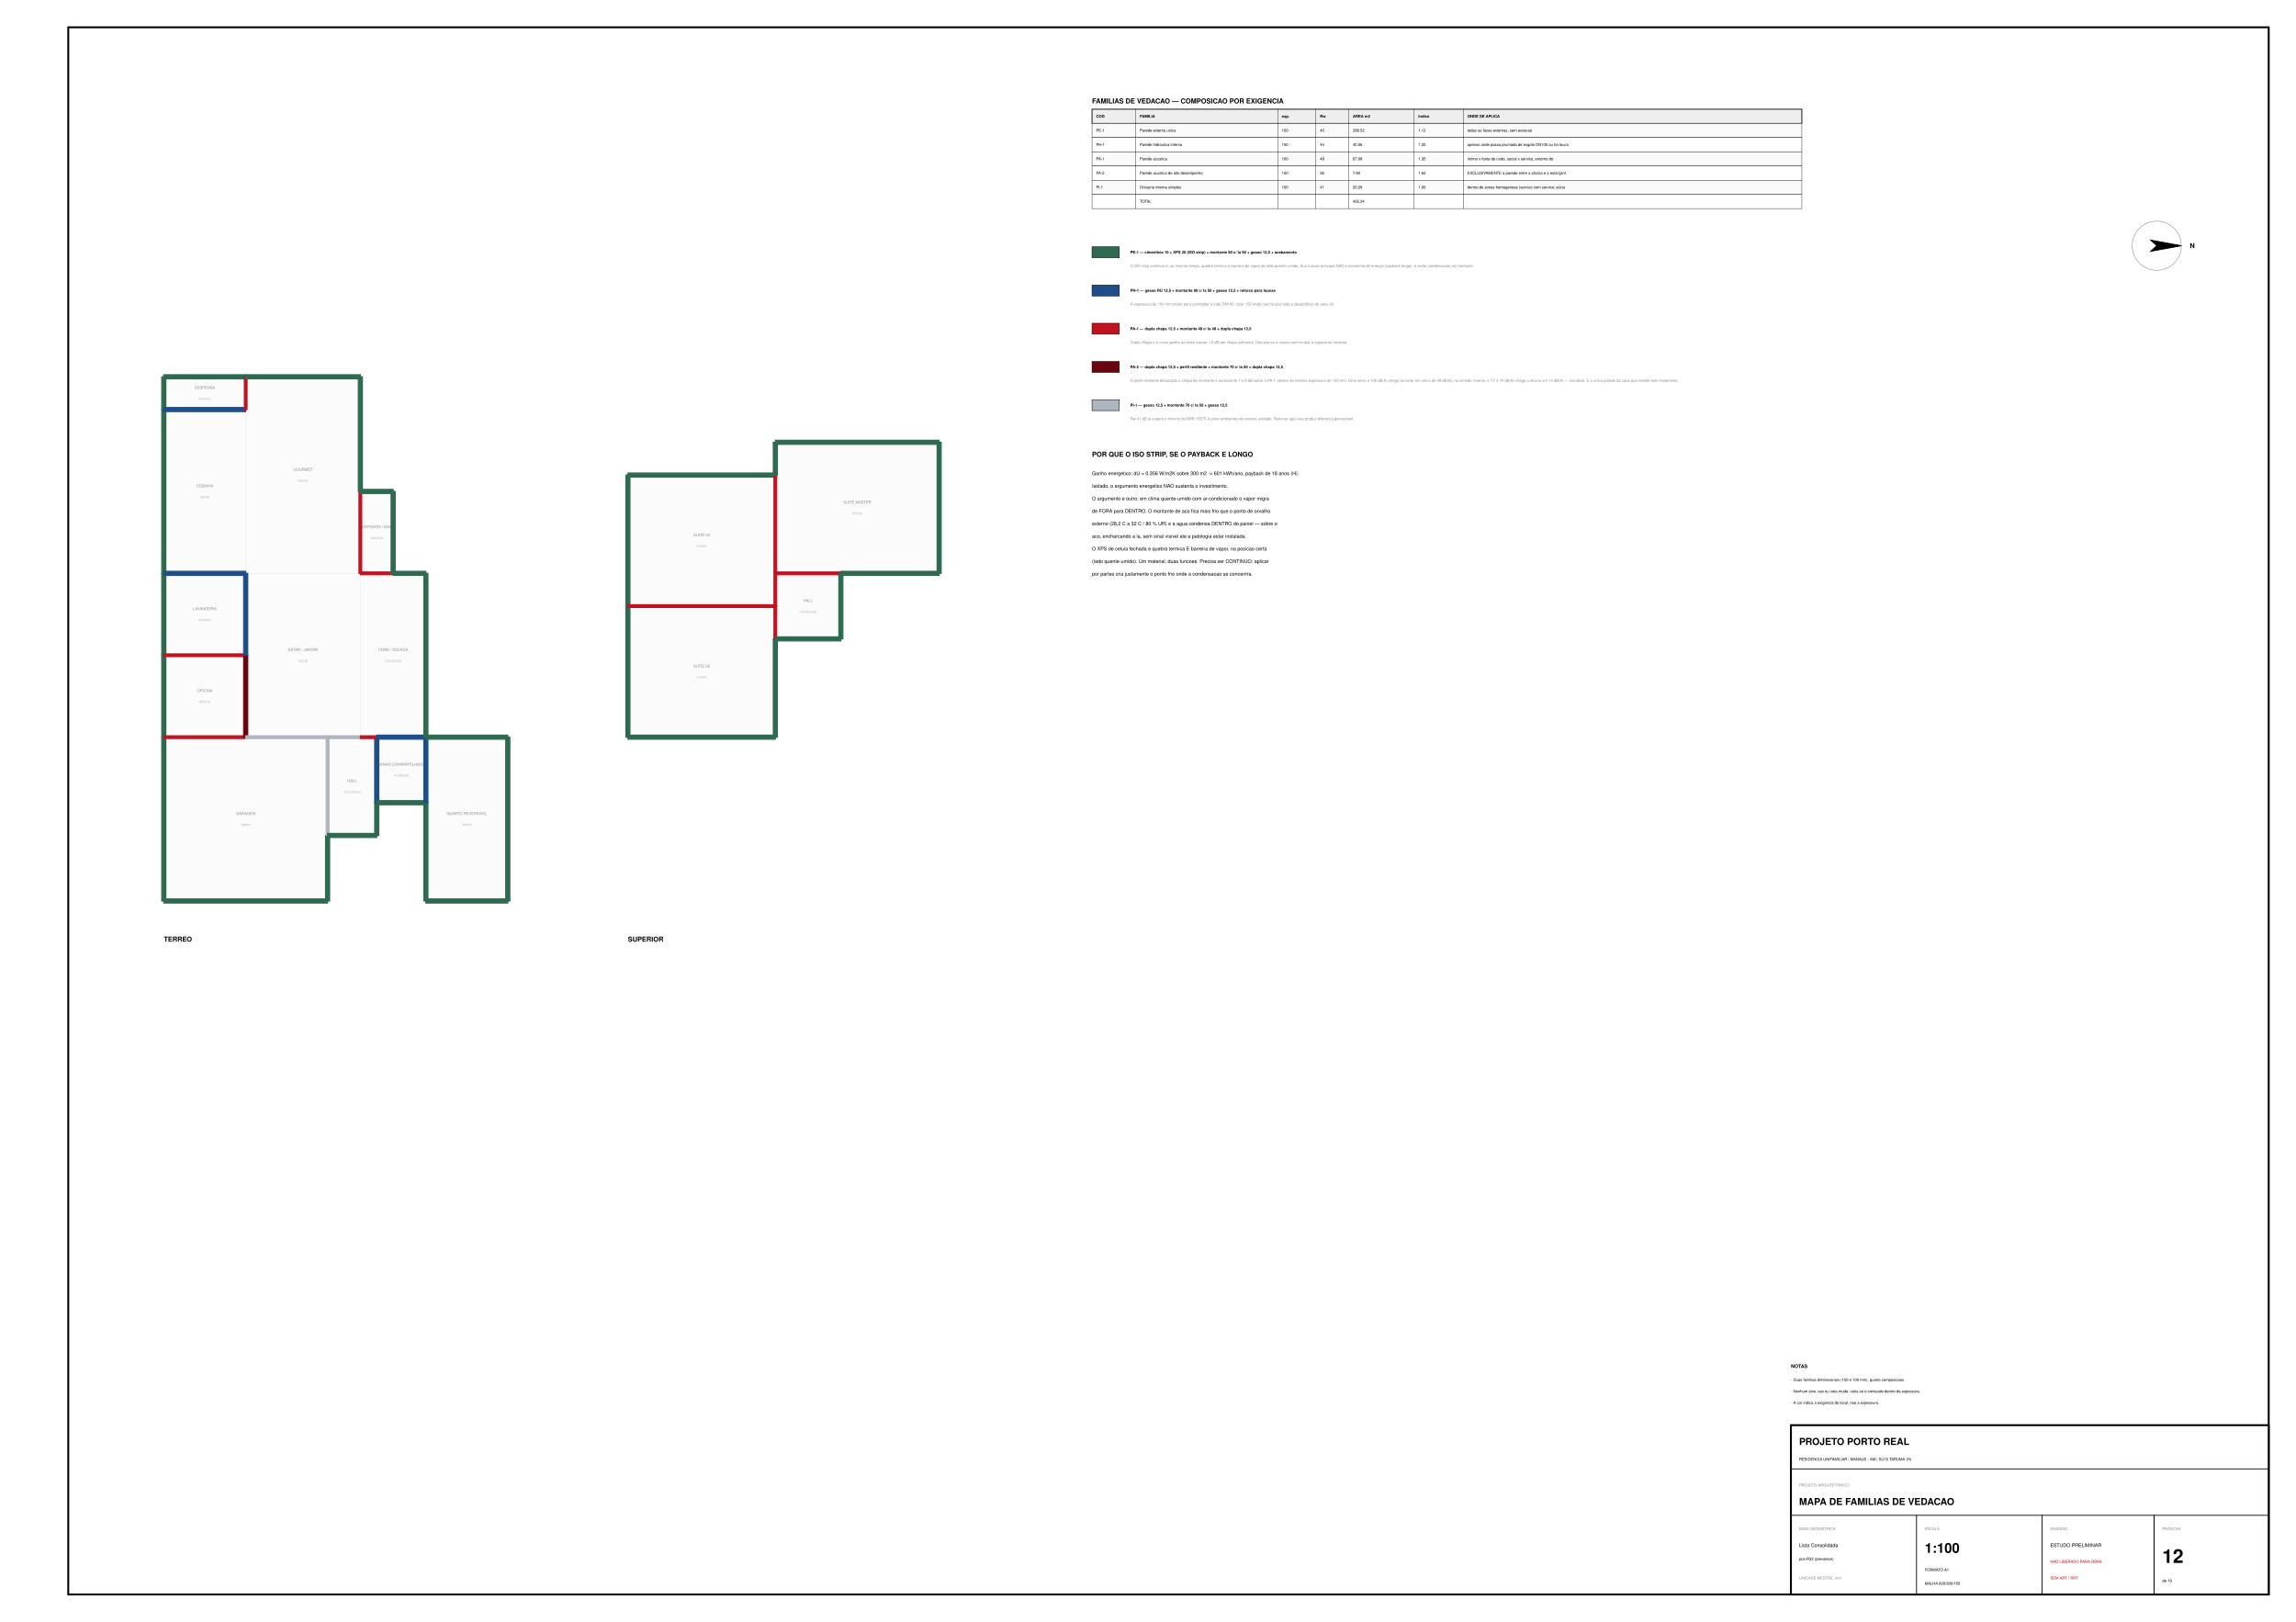
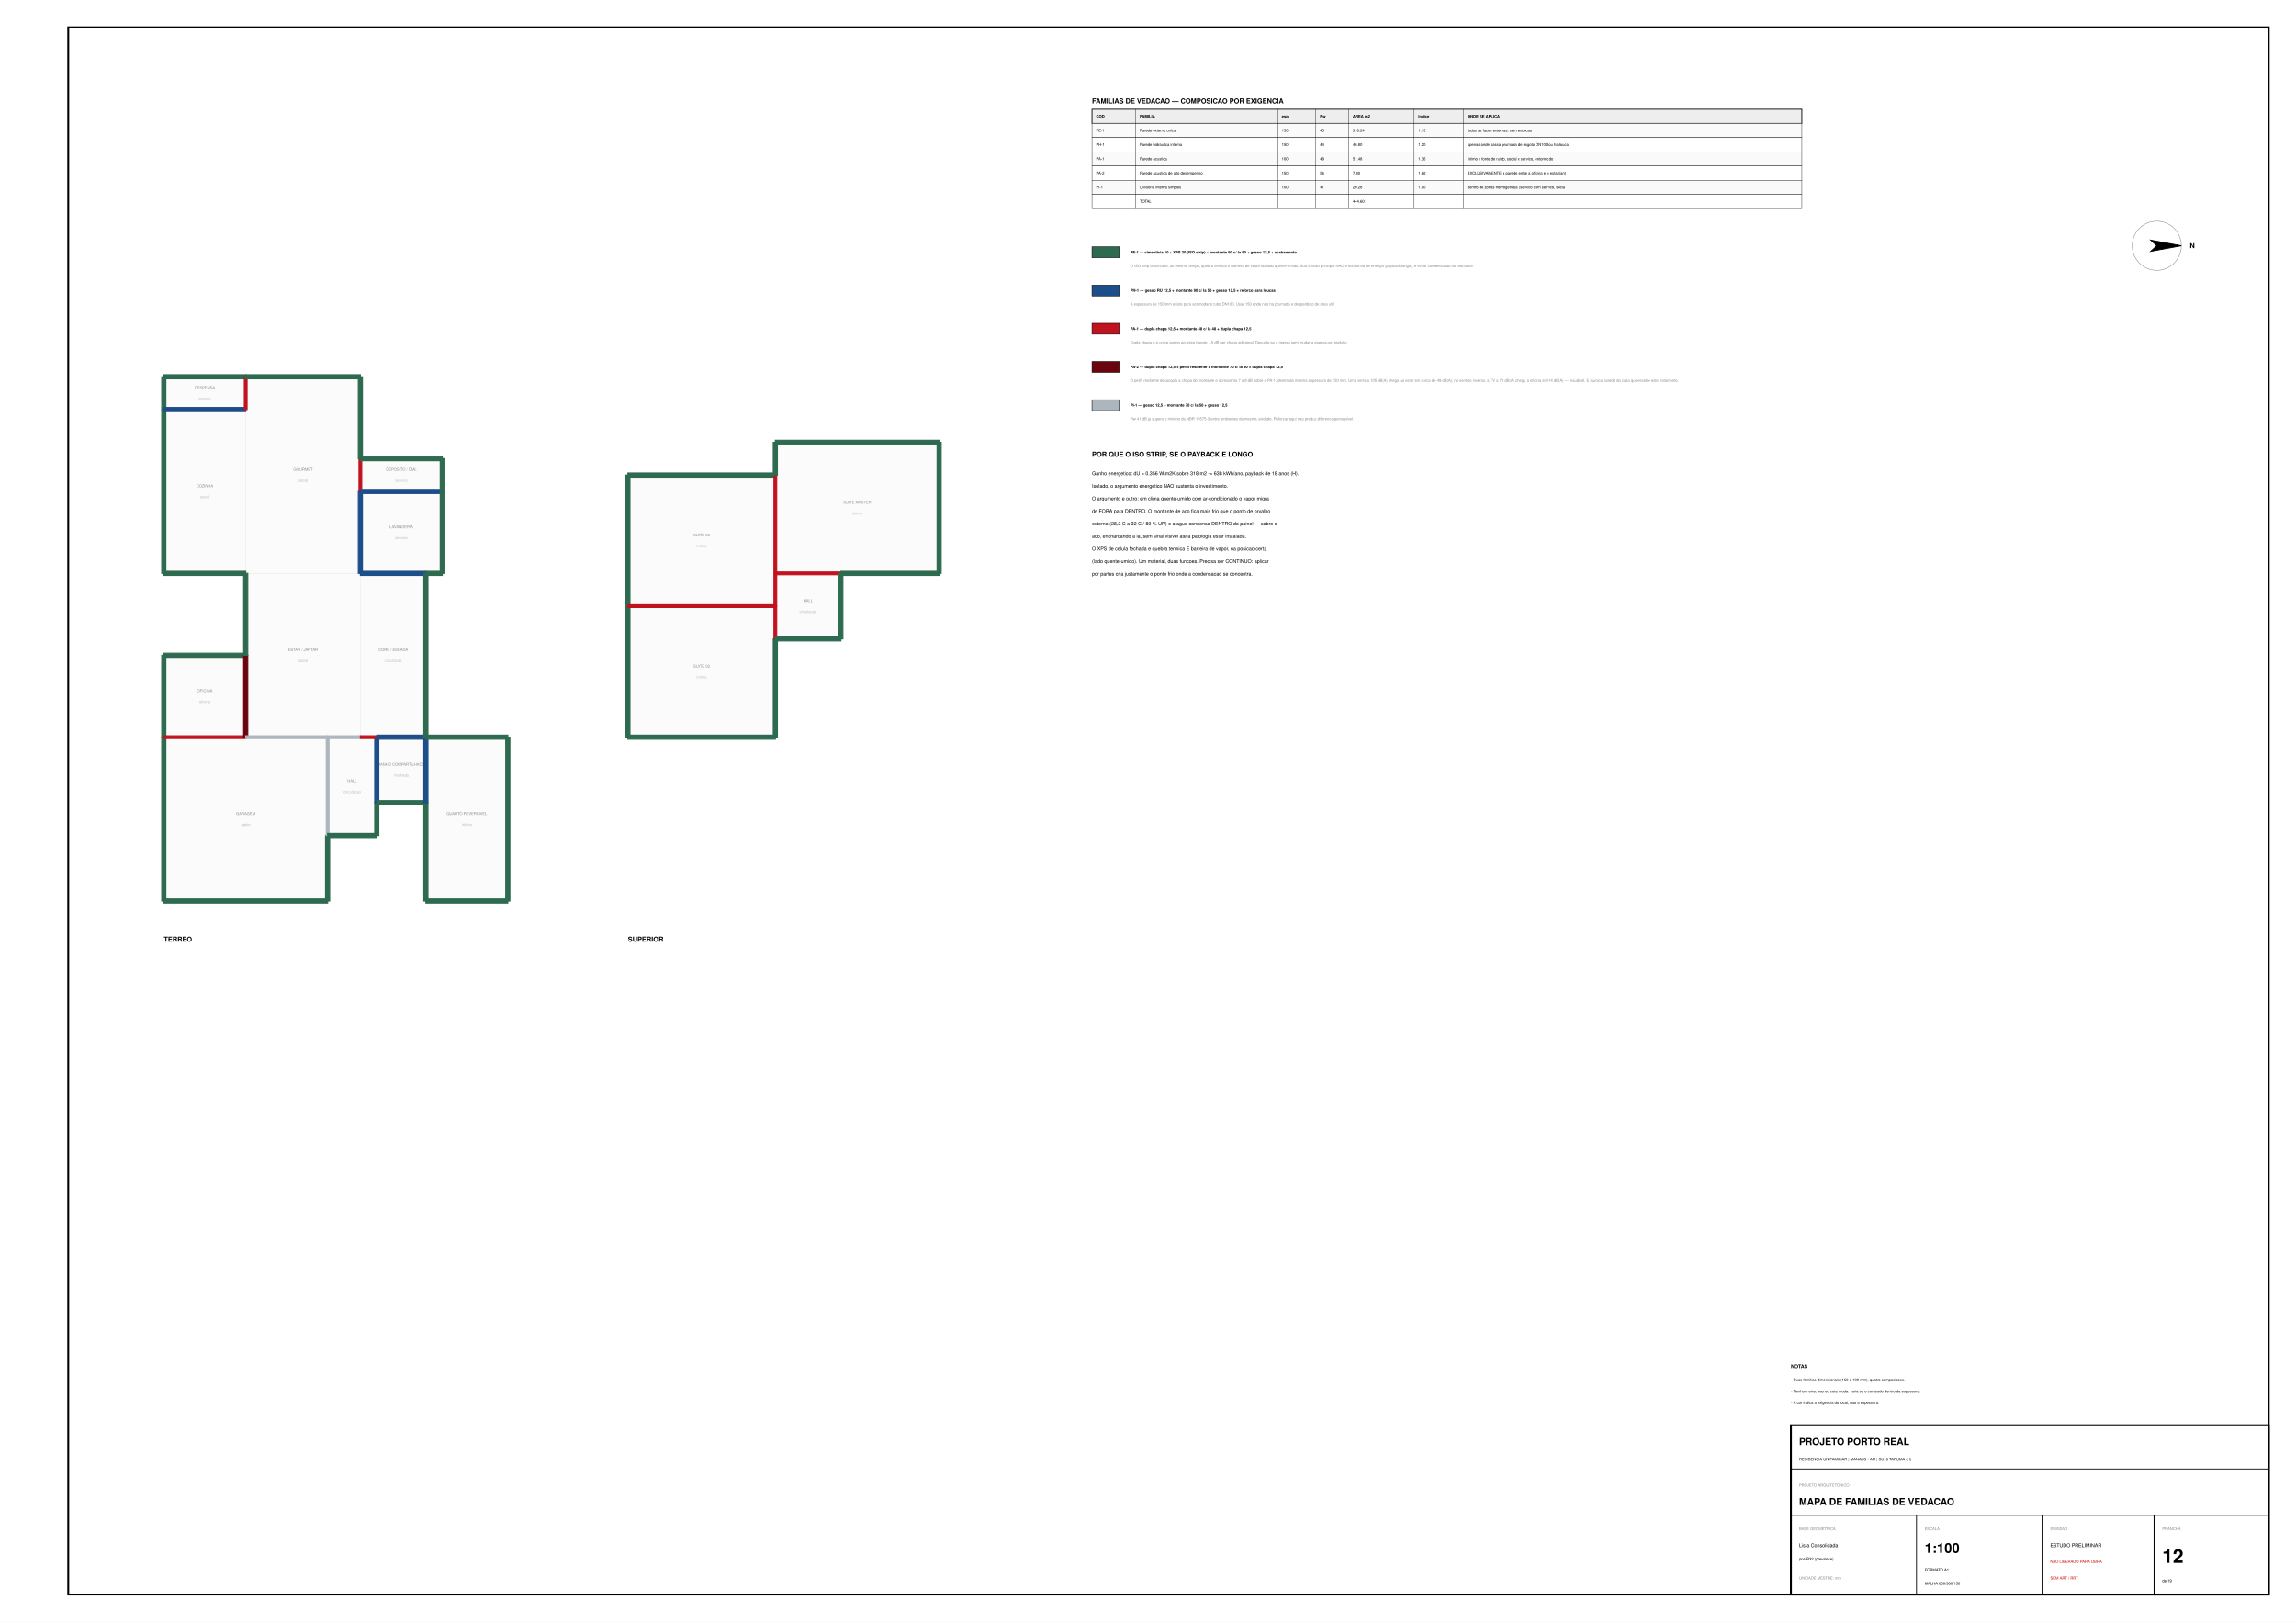
<svg xmlns="http://www.w3.org/2000/svg" version="1.1" width="841mm" height="594mm" viewBox="0 0 841 594">
  <rect width="841" height="594" fill="#ffffff" />
  <rect x="25.0" y="10" width="806.00" height="574.00" fill="none" stroke="#000" stroke-width="0.7" />
  <polygon points="656.000,522.000 831.000,522.000 831.000,584.000 656.000,584.000" stroke="#000000" stroke-width="0.7" fill="#fff" stroke-linejoin="miter" />
  <text x="659.000" y="528.000" font-family="Helvetica, Arial, sans-serif" font-size="3.50" font-weight="bold" fill="#000000" text-anchor="start" dominant-baseline="middle">PROJETO PORTO REAL</text>
  <text x="659.000" y="534.500" font-family="Helvetica, Arial, sans-serif" font-size="1.40" font-weight="normal" fill="#000000" text-anchor="start" dominant-baseline="middle">RESIDENCIA UNIFAMILIAR  |  MANAUS - AM  |  SU16 TARUMA (H)</text>
  <line x1="656.000" y1="538.000" x2="831.000" y2="538.000" stroke="#000000" stroke-width="0.3" fill="none" stroke-linecap="round" />
  <text x="659.000" y="544.000" font-family="Helvetica, Arial, sans-serif" font-size="1.40" font-weight="normal" fill="#8a8a8a" text-anchor="start" dominant-baseline="middle">PROJETO ARQUITETONICO</text>
  <text x="659.000" y="550.000" font-family="Helvetica, Arial, sans-serif" font-size="3.50" font-weight="bold" fill="#000000" text-anchor="start" dominant-baseline="middle">MAPA DE FAMILIAS DE VEDACAO</text>
  <line x1="656.000" y1="555.000" x2="831.000" y2="555.000" stroke="#000000" stroke-width="0.3" fill="none" stroke-linecap="round" />
  <line x1="702.000" y1="555.000" x2="702.000" y2="584.000" stroke="#000000" stroke-width="0.3" fill="none" stroke-linecap="round" />
  <line x1="748.000" y1="555.000" x2="748.000" y2="584.000" stroke="#000000" stroke-width="0.3" fill="none" stroke-linecap="round" />
  <line x1="789.000" y1="555.000" x2="789.000" y2="584.000" stroke="#000000" stroke-width="0.3" fill="none" stroke-linecap="round" />
  <line x1="789.000" y1="555.000" x2="789.000" y2="584.000" stroke="#000000" stroke-width="0.3" fill="none" stroke-linecap="round" />
  <text x="659.000" y="560.000" font-family="Helvetica, Arial, sans-serif" font-size="1.40" font-weight="normal" fill="#8a8a8a" text-anchor="start" dominant-baseline="middle">BASE GEOMETRICA</text>
  <text x="659.000" y="566.000" font-family="Helvetica, Arial, sans-serif" font-size="1.80" font-weight="normal" fill="#000000" text-anchor="start" dominant-baseline="middle">Lista Consolidada</text>
  <text x="659.000" y="571.000" font-family="Helvetica, Arial, sans-serif" font-size="1.40" font-weight="normal" fill="#000000" text-anchor="start" dominant-baseline="middle">pos-R32 (prevalece)</text>
  <text x="659.000" y="578.000" font-family="Helvetica, Arial, sans-serif" font-size="1.40" font-weight="normal" fill="#8a8a8a" text-anchor="start" dominant-baseline="middle">UNIDADE MESTRE: mm</text>
  <text x="705.000" y="560.000" font-family="Helvetica, Arial, sans-serif" font-size="1.40" font-weight="normal" fill="#8a8a8a" text-anchor="start" dominant-baseline="middle">ESCALA</text>
  <text x="705.000" y="567.000" font-family="Helvetica, Arial, sans-serif" font-size="5.00" font-weight="bold" fill="#000000" text-anchor="start" dominant-baseline="middle">1:100</text>
  <text x="705.000" y="575.000" font-family="Helvetica, Arial, sans-serif" font-size="1.40" font-weight="normal" fill="#000000" text-anchor="start" dominant-baseline="middle">FORMATO A1</text>
  <text x="705.000" y="580.000" font-family="Helvetica, Arial, sans-serif" font-size="1.40" font-weight="normal" fill="#000000" text-anchor="start" dominant-baseline="middle">MALHA 600/300/150</text>
  <text x="751.000" y="560.000" font-family="Helvetica, Arial, sans-serif" font-size="1.40" font-weight="normal" fill="#8a8a8a" text-anchor="start" dominant-baseline="middle">EMISSAO</text>
  <text x="751.000" y="566.000" font-family="Helvetica, Arial, sans-serif" font-size="1.80" font-weight="normal" fill="#000000" text-anchor="start" dominant-baseline="middle">ESTUDO PRELIMINAR</text>
  <text x="751.000" y="572.000" font-family="Helvetica, Arial, sans-serif" font-size="1.40" font-weight="normal" fill="#c00" text-anchor="start" dominant-baseline="middle">NAO LIBERADO PARA OBRA</text>
  <text x="751.000" y="578.000" font-family="Helvetica, Arial, sans-serif" font-size="1.40" font-weight="normal" fill="#c00" text-anchor="start" dominant-baseline="middle">SEM ART / RRT</text>
  <text x="792.000" y="560.000" font-family="Helvetica, Arial, sans-serif" font-size="1.40" font-weight="normal" fill="#8a8a8a" text-anchor="start" dominant-baseline="middle">PRANCHA</text>
  <text x="792.000" y="570.000" font-family="Helvetica, Arial, sans-serif" font-size="7.00" font-weight="bold" fill="#000000" text-anchor="start" dominant-baseline="middle">12</text>
  <text x="792.000" y="579.000" font-family="Helvetica, Arial, sans-serif" font-size="1.40" font-weight="normal" fill="#000000" text-anchor="start" dominant-baseline="middle">de 19</text>
  <text x="656.000" y="500.400" font-family="Helvetica, Arial, sans-serif" font-size="1.80" font-weight="bold" fill="#000000" text-anchor="start" dominant-baseline="middle">NOTAS</text>
  <text x="656.000" y="505.400" font-family="Helvetica, Arial, sans-serif" font-size="1.40" font-weight="normal" fill="#000000" text-anchor="start" dominant-baseline="middle">- Duas familias dimensionais (150 e 100 mm), quatro composicoes.</text>
  <text x="656.000" y="509.600" font-family="Helvetica, Arial, sans-serif" font-size="1.40" font-weight="normal" fill="#000000" text-anchor="start" dominant-baseline="middle">- Nenhum eixo, vao ou cota muda: varia so o conteudo dentro da espessura.</text>
  <text x="656.000" y="513.800" font-family="Helvetica, Arial, sans-serif" font-size="1.40" font-weight="normal" fill="#000000" text-anchor="start" dominant-baseline="middle">- A cor indica a exigencia do local, nao a espessura.</text>
  <polygon points="60.000,330.000 120.000,330.000 120.000,270.000 60.000,270.000" stroke="#e8e8e8" stroke-width="0.13" fill="#fbfbfb" stroke-linejoin="miter" />
  <text x="90.000" y="298.000" font-family="Helvetica, Arial, sans-serif" font-size="1.40" font-weight="normal" fill="#8a8a8a" text-anchor="middle" dominant-baseline="middle">GARAGEM</text>
  <text x="90.000" y="302.000" font-family="Helvetica, Arial, sans-serif" font-size="1.40" font-weight="normal" fill="#bbb" text-anchor="middle" dominant-baseline="middle">apoio</text>
  <polygon points="120.000,306.000 138.000,306.000 138.000,270.000 120.000,270.000" stroke="#e8e8e8" stroke-width="0.13" fill="#fbfbfb" stroke-linejoin="miter" />
  <text x="129.000" y="286.000" font-family="Helvetica, Arial, sans-serif" font-size="1.40" font-weight="normal" fill="#8a8a8a" text-anchor="middle" dominant-baseline="middle">HALL</text>
  <text x="129.000" y="290.000" font-family="Helvetica, Arial, sans-serif" font-size="1.40" font-weight="normal" fill="#bbb" text-anchor="middle" dominant-baseline="middle">circulacao</text>
  <polygon points="138.000,294.000 156.000,294.000 156.000,270.000 138.000,270.000" stroke="#e8e8e8" stroke-width="0.13" fill="#fbfbfb" stroke-linejoin="miter" />
  <text x="147.000" y="280.000" font-family="Helvetica, Arial, sans-serif" font-size="1.40" font-weight="normal" fill="#8a8a8a" text-anchor="middle" dominant-baseline="middle">BANHO COMPARTILHADO</text>
  <text x="147.000" y="284.000" font-family="Helvetica, Arial, sans-serif" font-size="1.40" font-weight="normal" fill="#bbb" text-anchor="middle" dominant-baseline="middle">molhado</text>
  <polygon points="156.000,330.000 186.000,330.000 186.000,270.000 156.000,270.000" stroke="#e8e8e8" stroke-width="0.13" fill="#fbfbfb" stroke-linejoin="miter" />
  <text x="171.000" y="298.000" font-family="Helvetica, Arial, sans-serif" font-size="1.40" font-weight="normal" fill="#8a8a8a" text-anchor="middle" dominant-baseline="middle">QUARTO REVERSIVEL</text>
  <text x="171.000" y="302.000" font-family="Helvetica, Arial, sans-serif" font-size="1.40" font-weight="normal" fill="#bbb" text-anchor="middle" dominant-baseline="middle">intimo</text>
  <polygon points="60.000,270.000 90.000,270.000 90.000,240.000 60.000,240.000" stroke="#e8e8e8" stroke-width="0.13" fill="#fbfbfb" stroke-linejoin="miter" />
  <text x="75.000" y="253.000" font-family="Helvetica, Arial, sans-serif" font-size="1.40" font-weight="normal" fill="#8a8a8a" text-anchor="middle" dominant-baseline="middle">OFICINA</text>
  <text x="75.000" y="257.000" font-family="Helvetica, Arial, sans-serif" font-size="1.40" font-weight="normal" fill="#bbb" text-anchor="middle" dominant-baseline="middle">oficina</text>
-   <polygon points="60.000,240.000 90.000,240.000 90.000,210.000 60.000,210.000" stroke="#e8e8e8" stroke-width="0.13" fill="#fbfbfb" stroke-linejoin="miter" />
-   <text x="75.000" y="223.000" font-family="Helvetica, Arial, sans-serif" font-size="1.40" font-weight="normal" fill="#8a8a8a" text-anchor="middle" dominant-baseline="middle">LAVANDERIA</text>
-   <text x="75.000" y="227.000" font-family="Helvetica, Arial, sans-serif" font-size="1.40" font-weight="normal" fill="#bbb" text-anchor="middle" dominant-baseline="middle">servico</text>
-   <polygon points="60.000,210.000 90.000,210.000 90.000,150.000 60.000,150.000" stroke="#e8e8e8" stroke-width="0.13" fill="#fbfbfb" stroke-linejoin="miter" />
-   <text x="75.000" y="178.000" font-family="Helvetica, Arial, sans-serif" font-size="1.40" font-weight="normal" fill="#8a8a8a" text-anchor="middle" dominant-baseline="middle">COZINHA</text>
-   <text x="75.000" y="182.000" font-family="Helvetica, Arial, sans-serif" font-size="1.40" font-weight="normal" fill="#bbb" text-anchor="middle" dominant-baseline="middle">social</text>
-   <polygon points="60.000,150.000 90.000,150.000 90.000,138.000 60.000,138.000" stroke="#e8e8e8" stroke-width="0.13" fill="#fbfbfb" stroke-linejoin="miter" />
-   <text x="75.000" y="142.000" font-family="Helvetica, Arial, sans-serif" font-size="1.40" font-weight="normal" fill="#8a8a8a" text-anchor="middle" dominant-baseline="middle">DESPENSA</text>
-   <text x="75.000" y="146.000" font-family="Helvetica, Arial, sans-serif" font-size="1.40" font-weight="normal" fill="#bbb" text-anchor="middle" dominant-baseline="middle">servico</text>
  <polygon points="90.000,270.000 132.000,270.000 132.000,210.000 90.000,210.000" stroke="#e8e8e8" stroke-width="0.13" fill="#fbfbfb" stroke-linejoin="miter" />
  <text x="111.000" y="238.000" font-family="Helvetica, Arial, sans-serif" font-size="1.40" font-weight="normal" fill="#8a8a8a" text-anchor="middle" dominant-baseline="middle">ESTAR / JANTAR</text>
  <text x="111.000" y="242.000" font-family="Helvetica, Arial, sans-serif" font-size="1.40" font-weight="normal" fill="#bbb" text-anchor="middle" dominant-baseline="middle">social</text>
  <polygon points="132.000,270.000 156.000,270.000 156.000,210.000 132.000,210.000" stroke="#e8e8e8" stroke-width="0.13" fill="#fbfbfb" stroke-linejoin="miter" />
  <text x="144.000" y="238.000" font-family="Helvetica, Arial, sans-serif" font-size="1.40" font-weight="normal" fill="#8a8a8a" text-anchor="middle" dominant-baseline="middle">CORE / ESCADA</text>
  <text x="144.000" y="242.000" font-family="Helvetica, Arial, sans-serif" font-size="1.40" font-weight="normal" fill="#bbb" text-anchor="middle" dominant-baseline="middle">circulacao</text>
+   <polygon points="60.000,210.000 90.000,210.000 90.000,150.000 60.000,150.000" stroke="#e8e8e8" stroke-width="0.13" fill="#fbfbfb" stroke-linejoin="miter" />
+   <text x="75.000" y="178.000" font-family="Helvetica, Arial, sans-serif" font-size="1.40" font-weight="normal" fill="#8a8a8a" text-anchor="middle" dominant-baseline="middle">COZINHA</text>
+   <text x="75.000" y="182.000" font-family="Helvetica, Arial, sans-serif" font-size="1.40" font-weight="normal" fill="#bbb" text-anchor="middle" dominant-baseline="middle">social</text>
  <polygon points="90.000,210.000 132.000,210.000 132.000,138.000 90.000,138.000" stroke="#e8e8e8" stroke-width="0.13" fill="#fbfbfb" stroke-linejoin="miter" />
  <text x="111.000" y="172.000" font-family="Helvetica, Arial, sans-serif" font-size="1.40" font-weight="normal" fill="#8a8a8a" text-anchor="middle" dominant-baseline="middle">GOURMET</text>
  <text x="111.000" y="176.000" font-family="Helvetica, Arial, sans-serif" font-size="1.40" font-weight="normal" fill="#bbb" text-anchor="middle" dominant-baseline="middle">social</text>
-   <polygon points="132.000,210.000 144.000,210.000 144.000,180.000 132.000,180.000" stroke="#e8e8e8" stroke-width="0.13" fill="#fbfbfb" stroke-linejoin="miter" />
-   <text x="138.000" y="193.000" font-family="Helvetica, Arial, sans-serif" font-size="1.40" font-weight="normal" fill="#8a8a8a" text-anchor="middle" dominant-baseline="middle">DEPOSITO / DML</text>
-   <text x="138.000" y="197.000" font-family="Helvetica, Arial, sans-serif" font-size="1.40" font-weight="normal" fill="#bbb" text-anchor="middle" dominant-baseline="middle">servico</text>
+   <polygon points="60.000,150.000 90.000,150.000 90.000,138.000 60.000,138.000" stroke="#e8e8e8" stroke-width="0.13" fill="#fbfbfb" stroke-linejoin="miter" />
+   <text x="75.000" y="142.000" font-family="Helvetica, Arial, sans-serif" font-size="1.40" font-weight="normal" fill="#8a8a8a" text-anchor="middle" dominant-baseline="middle">DESPENSA</text>
+   <text x="75.000" y="146.000" font-family="Helvetica, Arial, sans-serif" font-size="1.40" font-weight="normal" fill="#bbb" text-anchor="middle" dominant-baseline="middle">servico</text>
+   <polygon points="132.000,210.000 162.000,210.000 162.000,180.000 132.000,180.000" stroke="#e8e8e8" stroke-width="0.13" fill="#fbfbfb" stroke-linejoin="miter" />
+   <text x="147.000" y="193.000" font-family="Helvetica, Arial, sans-serif" font-size="1.40" font-weight="normal" fill="#8a8a8a" text-anchor="middle" dominant-baseline="middle">LAVANDERIA</text>
+   <text x="147.000" y="197.000" font-family="Helvetica, Arial, sans-serif" font-size="1.40" font-weight="normal" fill="#bbb" text-anchor="middle" dominant-baseline="middle">servico</text>
+   <polygon points="132.000,180.000 162.000,180.000 162.000,168.000 132.000,168.000" stroke="#e8e8e8" stroke-width="0.13" fill="#fbfbfb" stroke-linejoin="miter" />
+   <text x="147.000" y="172.000" font-family="Helvetica, Arial, sans-serif" font-size="1.40" font-weight="normal" fill="#8a8a8a" text-anchor="middle" dominant-baseline="middle">DEPOSITO / DML</text>
+   <text x="147.000" y="176.000" font-family="Helvetica, Arial, sans-serif" font-size="1.40" font-weight="normal" fill="#bbb" text-anchor="middle" dominant-baseline="middle">servico</text>
  <polygon points="59.250,330.000 60.750,330.000 60.750,270.000 59.250,270.000" stroke="#2d6a4f" stroke-width="0.4" fill="#2d6a4f" stroke-linejoin="miter" />
  <polygon points="59.250,270.000 60.750,270.000 60.750,240.000 59.250,240.000" stroke="#2d6a4f" stroke-width="0.4" fill="#2d6a4f" stroke-linejoin="miter" />
-   <polygon points="59.250,240.000 60.750,240.000 60.750,210.000 59.250,210.000" stroke="#2d6a4f" stroke-width="0.4" fill="#2d6a4f" stroke-linejoin="miter" />
  <polygon points="59.250,210.000 60.750,210.000 60.750,150.000 59.250,150.000" stroke="#2d6a4f" stroke-width="0.4" fill="#2d6a4f" stroke-linejoin="miter" />
  <polygon points="59.250,150.000 60.750,150.000 60.750,138.000 59.250,138.000" stroke="#2d6a4f" stroke-width="0.4" fill="#2d6a4f" stroke-linejoin="miter" />
  <polygon points="60.000,330.750 120.000,330.750 120.000,329.250 60.000,329.250" stroke="#2d6a4f" stroke-width="0.4" fill="#2d6a4f" stroke-linejoin="miter" />
  <polygon points="60.000,270.500 90.000,270.500 90.000,269.500 60.000,269.500" stroke="#c1121f" stroke-width="0.4" fill="#c1121f" stroke-linejoin="miter" />
-   <polygon points="60.000,240.500 90.000,240.500 90.000,239.500 60.000,239.500" stroke="#c1121f" stroke-width="0.4" fill="#c1121f" stroke-linejoin="miter" />
-   <polygon points="60.000,210.750 90.000,210.750 90.000,209.250 60.000,209.250" stroke="#1d4e89" stroke-width="0.4" fill="#1d4e89" stroke-linejoin="miter" />
+   <polygon points="60.000,240.750 90.000,240.750 90.000,239.250 60.000,239.250" stroke="#2d6a4f" stroke-width="0.4" fill="#2d6a4f" stroke-linejoin="miter" />
+   <polygon points="60.000,210.750 90.000,210.750 90.000,209.250 60.000,209.250" stroke="#2d6a4f" stroke-width="0.4" fill="#2d6a4f" stroke-linejoin="miter" />
  <polygon points="60.000,150.750 90.000,150.750 90.000,149.250 60.000,149.250" stroke="#1d4e89" stroke-width="0.4" fill="#1d4e89" stroke-linejoin="miter" />
  <polygon points="60.000,138.750 90.000,138.750 90.000,137.250 60.000,137.250" stroke="#2d6a4f" stroke-width="0.4" fill="#2d6a4f" stroke-linejoin="miter" />
  <polygon points="89.250,270.000 90.750,270.000 90.750,240.000 89.250,240.000" stroke="#6a040f" stroke-width="0.4" fill="#6a040f" stroke-linejoin="miter" />
-   <polygon points="89.250,240.000 90.750,240.000 90.750,210.000 89.250,210.000" stroke="#1d4e89" stroke-width="0.4" fill="#1d4e89" stroke-linejoin="miter" />
+   <polygon points="89.250,240.000 90.750,240.000 90.750,210.000 89.250,210.000" stroke="#2d6a4f" stroke-width="0.4" fill="#2d6a4f" stroke-linejoin="miter" />
  <polygon points="89.500,150.000 90.500,150.000 90.500,138.000 89.500,138.000" stroke="#c1121f" stroke-width="0.4" fill="#c1121f" stroke-linejoin="miter" />
  <polygon points="90.000,270.500 120.000,270.500 120.000,269.500 90.000,269.500" stroke="#adb5bd" stroke-width="0.4" fill="#adb5bd" stroke-linejoin="miter" />
  <polygon points="90.000,138.750 132.000,138.750 132.000,137.250 90.000,137.250" stroke="#2d6a4f" stroke-width="0.4" fill="#2d6a4f" stroke-linejoin="miter" />
  <polygon points="119.250,330.000 120.750,330.000 120.750,306.000 119.250,306.000" stroke="#2d6a4f" stroke-width="0.4" fill="#2d6a4f" stroke-linejoin="miter" />
  <polygon points="119.500,306.000 120.500,306.000 120.500,270.000 119.500,270.000" stroke="#adb5bd" stroke-width="0.4" fill="#adb5bd" stroke-linejoin="miter" />
  <polygon points="120.000,306.750 138.000,306.750 138.000,305.250 120.000,305.250" stroke="#2d6a4f" stroke-width="0.4" fill="#2d6a4f" stroke-linejoin="miter" />
  <polygon points="120.000,270.500 132.000,270.500 132.000,269.500 120.000,269.500" stroke="#adb5bd" stroke-width="0.4" fill="#adb5bd" stroke-linejoin="miter" />
-   <polygon points="131.500,210.000 132.500,210.000 132.500,180.000 131.500,180.000" stroke="#c1121f" stroke-width="0.4" fill="#c1121f" stroke-linejoin="miter" />
-   <polygon points="131.250,180.000 132.750,180.000 132.750,138.000 131.250,138.000" stroke="#2d6a4f" stroke-width="0.4" fill="#2d6a4f" stroke-linejoin="miter" />
+   <polygon points="131.250,210.000 132.750,210.000 132.750,180.000 131.250,180.000" stroke="#1d4e89" stroke-width="0.4" fill="#1d4e89" stroke-linejoin="miter" />
+   <polygon points="131.500,180.000 132.500,180.000 132.500,168.000 131.500,168.000" stroke="#c1121f" stroke-width="0.4" fill="#c1121f" stroke-linejoin="miter" />
+   <polygon points="131.250,168.000 132.750,168.000 132.750,138.000 131.250,138.000" stroke="#2d6a4f" stroke-width="0.4" fill="#2d6a4f" stroke-linejoin="miter" />
  <polygon points="137.250,306.000 138.750,306.000 138.750,294.000 137.250,294.000" stroke="#2d6a4f" stroke-width="0.4" fill="#2d6a4f" stroke-linejoin="miter" />
  <polygon points="137.250,294.000 138.750,294.000 138.750,270.000 137.250,270.000" stroke="#1d4e89" stroke-width="0.4" fill="#1d4e89" stroke-linejoin="miter" />
  <polygon points="132.000,270.500 138.000,270.500 138.000,269.500 132.000,269.500" stroke="#c1121f" stroke-width="0.4" fill="#c1121f" stroke-linejoin="miter" />
-   <polygon points="132.000,210.500 144.000,210.500 144.000,209.500 132.000,209.500" stroke="#c1121f" stroke-width="0.4" fill="#c1121f" stroke-linejoin="miter" />
-   <polygon points="132.000,180.750 144.000,180.750 144.000,179.250 132.000,179.250" stroke="#2d6a4f" stroke-width="0.4" fill="#2d6a4f" stroke-linejoin="miter" />
+   <polygon points="132.000,210.750 156.000,210.750 156.000,209.250 132.000,209.250" stroke="#1d4e89" stroke-width="0.4" fill="#1d4e89" stroke-linejoin="miter" />
+   <polygon points="132.000,180.750 162.000,180.750 162.000,179.250 132.000,179.250" stroke="#1d4e89" stroke-width="0.4" fill="#1d4e89" stroke-linejoin="miter" />
+   <polygon points="132.000,168.750 162.000,168.750 162.000,167.250 132.000,167.250" stroke="#2d6a4f" stroke-width="0.4" fill="#2d6a4f" stroke-linejoin="miter" />
  <polygon points="138.000,294.750 156.000,294.750 156.000,293.250 138.000,293.250" stroke="#2d6a4f" stroke-width="0.4" fill="#2d6a4f" stroke-linejoin="miter" />
  <polygon points="138.000,270.750 156.000,270.750 156.000,269.250 138.000,269.250" stroke="#1d4e89" stroke-width="0.4" fill="#1d4e89" stroke-linejoin="miter" />
-   <polygon points="143.250,210.000 144.750,210.000 144.750,180.000 143.250,180.000" stroke="#2d6a4f" stroke-width="0.4" fill="#2d6a4f" stroke-linejoin="miter" />
-   <polygon points="144.000,210.750 156.000,210.750 156.000,209.250 144.000,209.250" stroke="#2d6a4f" stroke-width="0.4" fill="#2d6a4f" stroke-linejoin="miter" />
  <polygon points="155.250,330.000 156.750,330.000 156.750,294.000 155.250,294.000" stroke="#2d6a4f" stroke-width="0.4" fill="#2d6a4f" stroke-linejoin="miter" />
  <polygon points="155.250,294.000 156.750,294.000 156.750,270.000 155.250,270.000" stroke="#1d4e89" stroke-width="0.4" fill="#1d4e89" stroke-linejoin="miter" />
  <polygon points="155.250,270.000 156.750,270.000 156.750,210.000 155.250,210.000" stroke="#2d6a4f" stroke-width="0.4" fill="#2d6a4f" stroke-linejoin="miter" />
  <polygon points="156.000,330.750 186.000,330.750 186.000,329.250 156.000,329.250" stroke="#2d6a4f" stroke-width="0.4" fill="#2d6a4f" stroke-linejoin="miter" />
  <polygon points="156.000,270.750 186.000,270.750 186.000,269.250 156.000,269.250" stroke="#2d6a4f" stroke-width="0.4" fill="#2d6a4f" stroke-linejoin="miter" />
+   <polygon points="156.000,210.750 162.000,210.750 162.000,209.250 156.000,209.250" stroke="#2d6a4f" stroke-width="0.4" fill="#2d6a4f" stroke-linejoin="miter" />
+   <polygon points="161.250,210.000 162.750,210.000 162.750,180.000 161.250,180.000" stroke="#2d6a4f" stroke-width="0.4" fill="#2d6a4f" stroke-linejoin="miter" />
+   <polygon points="161.250,180.000 162.750,180.000 162.750,168.000 161.250,168.000" stroke="#2d6a4f" stroke-width="0.4" fill="#2d6a4f" stroke-linejoin="miter" />
  <polygon points="185.250,330.000 186.750,330.000 186.750,270.000 185.250,270.000" stroke="#2d6a4f" stroke-width="0.4" fill="#2d6a4f" stroke-linejoin="miter" />
  <text x="60.000" y="344.000" font-family="Helvetica, Arial, sans-serif" font-size="2.50" font-weight="bold" fill="#000000" text-anchor="start" dominant-baseline="middle">TERREO</text>
  <polygon points="230.000,270.000 284.000,270.000 284.000,222.000 230.000,222.000" stroke="#e8e8e8" stroke-width="0.13" fill="#fbfbfb" stroke-linejoin="miter" />
  <text x="257.000" y="244.000" font-family="Helvetica, Arial, sans-serif" font-size="1.40" font-weight="normal" fill="#8a8a8a" text-anchor="middle" dominant-baseline="middle">SUITE 02</text>
  <text x="257.000" y="248.000" font-family="Helvetica, Arial, sans-serif" font-size="1.40" font-weight="normal" fill="#bbb" text-anchor="middle" dominant-baseline="middle">intimo</text>
  <polygon points="230.000,222.000 284.000,222.000 284.000,174.000 230.000,174.000" stroke="#e8e8e8" stroke-width="0.13" fill="#fbfbfb" stroke-linejoin="miter" />
  <text x="257.000" y="196.000" font-family="Helvetica, Arial, sans-serif" font-size="1.40" font-weight="normal" fill="#8a8a8a" text-anchor="middle" dominant-baseline="middle">SUITE 03</text>
  <text x="257.000" y="200.000" font-family="Helvetica, Arial, sans-serif" font-size="1.40" font-weight="normal" fill="#bbb" text-anchor="middle" dominant-baseline="middle">intimo</text>
  <polygon points="284.000,234.000 308.000,234.000 308.000,210.000 284.000,210.000" stroke="#e8e8e8" stroke-width="0.13" fill="#fbfbfb" stroke-linejoin="miter" />
  <text x="296.000" y="220.000" font-family="Helvetica, Arial, sans-serif" font-size="1.40" font-weight="normal" fill="#8a8a8a" text-anchor="middle" dominant-baseline="middle">HALL</text>
  <text x="296.000" y="224.000" font-family="Helvetica, Arial, sans-serif" font-size="1.40" font-weight="normal" fill="#bbb" text-anchor="middle" dominant-baseline="middle">circulacao</text>
  <polygon points="284.000,210.000 344.000,210.000 344.000,162.000 284.000,162.000" stroke="#e8e8e8" stroke-width="0.13" fill="#fbfbfb" stroke-linejoin="miter" />
  <text x="314.000" y="184.000" font-family="Helvetica, Arial, sans-serif" font-size="1.40" font-weight="normal" fill="#8a8a8a" text-anchor="middle" dominant-baseline="middle">SUITE MASTER</text>
  <text x="314.000" y="188.000" font-family="Helvetica, Arial, sans-serif" font-size="1.40" font-weight="normal" fill="#bbb" text-anchor="middle" dominant-baseline="middle">intimo</text>
  <polygon points="229.250,270.000 230.750,270.000 230.750,222.000 229.250,222.000" stroke="#2d6a4f" stroke-width="0.4" fill="#2d6a4f" stroke-linejoin="miter" />
  <polygon points="229.250,222.000 230.750,222.000 230.750,174.000 229.250,174.000" stroke="#2d6a4f" stroke-width="0.4" fill="#2d6a4f" stroke-linejoin="miter" />
  <polygon points="230.000,270.750 284.000,270.750 284.000,269.250 230.000,269.250" stroke="#2d6a4f" stroke-width="0.4" fill="#2d6a4f" stroke-linejoin="miter" />
  <polygon points="230.000,222.500 284.000,222.500 284.000,221.500 230.000,221.500" stroke="#c1121f" stroke-width="0.4" fill="#c1121f" stroke-linejoin="miter" />
  <polygon points="230.000,174.750 284.000,174.750 284.000,173.250 230.000,173.250" stroke="#2d6a4f" stroke-width="0.4" fill="#2d6a4f" stroke-linejoin="miter" />
  <polygon points="283.250,270.000 284.750,270.000 284.750,234.000 283.250,234.000" stroke="#2d6a4f" stroke-width="0.4" fill="#2d6a4f" stroke-linejoin="miter" />
  <polygon points="283.500,234.000 284.500,234.000 284.500,222.000 283.500,222.000" stroke="#c1121f" stroke-width="0.4" fill="#c1121f" stroke-linejoin="miter" />
  <polygon points="283.500,222.000 284.500,222.000 284.500,210.000 283.500,210.000" stroke="#c1121f" stroke-width="0.4" fill="#c1121f" stroke-linejoin="miter" />
  <polygon points="283.500,210.000 284.500,210.000 284.500,174.000 283.500,174.000" stroke="#c1121f" stroke-width="0.4" fill="#c1121f" stroke-linejoin="miter" />
  <polygon points="283.250,174.000 284.750,174.000 284.750,162.000 283.250,162.000" stroke="#2d6a4f" stroke-width="0.4" fill="#2d6a4f" stroke-linejoin="miter" />
  <polygon points="284.000,234.750 308.000,234.750 308.000,233.250 284.000,233.250" stroke="#2d6a4f" stroke-width="0.4" fill="#2d6a4f" stroke-linejoin="miter" />
  <polygon points="284.000,210.500 308.000,210.500 308.000,209.500 284.000,209.500" stroke="#c1121f" stroke-width="0.4" fill="#c1121f" stroke-linejoin="miter" />
  <polygon points="284.000,162.750 344.000,162.750 344.000,161.250 284.000,161.250" stroke="#2d6a4f" stroke-width="0.4" fill="#2d6a4f" stroke-linejoin="miter" />
  <polygon points="307.250,234.000 308.750,234.000 308.750,210.000 307.250,210.000" stroke="#2d6a4f" stroke-width="0.4" fill="#2d6a4f" stroke-linejoin="miter" />
  <polygon points="308.000,210.750 344.000,210.750 344.000,209.250 308.000,209.250" stroke="#2d6a4f" stroke-width="0.4" fill="#2d6a4f" stroke-linejoin="miter" />
  <polygon points="343.250,210.000 344.750,210.000 344.750,162.000 343.250,162.000" stroke="#2d6a4f" stroke-width="0.4" fill="#2d6a4f" stroke-linejoin="miter" />
  <text x="230.000" y="344.000" font-family="Helvetica, Arial, sans-serif" font-size="2.50" font-weight="bold" fill="#000000" text-anchor="start" dominant-baseline="middle">SUPERIOR</text>
  <text x="400.000" y="37.000" font-family="Helvetica, Arial, sans-serif" font-size="2.50" font-weight="bold" fill="#000000" text-anchor="start" dominant-baseline="middle">FAMILIAS DE VEDACAO — COMPOSICAO POR EXIGENCIA</text>
  <polygon points="400.000,40.000 660.000,40.000 660.000,45.200 400.000,45.200" stroke="#000000" stroke-width="0.3" fill="#eee" stroke-linejoin="miter" />
  <text x="401.500" y="42.600" font-family="Helvetica, Arial, sans-serif" font-size="1.40" font-weight="bold" fill="#000000" text-anchor="start" dominant-baseline="middle">COD</text>
  <text x="417.500" y="42.600" font-family="Helvetica, Arial, sans-serif" font-size="1.40" font-weight="bold" fill="#000000" text-anchor="start" dominant-baseline="middle">FAMILIA</text>
  <text x="469.500" y="42.600" font-family="Helvetica, Arial, sans-serif" font-size="1.40" font-weight="bold" fill="#000000" text-anchor="start" dominant-baseline="middle">esp.</text>
  <text x="483.500" y="42.600" font-family="Helvetica, Arial, sans-serif" font-size="1.40" font-weight="bold" fill="#000000" text-anchor="start" dominant-baseline="middle">Rw</text>
  <text x="495.500" y="42.600" font-family="Helvetica, Arial, sans-serif" font-size="1.40" font-weight="bold" fill="#000000" text-anchor="start" dominant-baseline="middle">AREA m2</text>
  <text x="519.500" y="42.600" font-family="Helvetica, Arial, sans-serif" font-size="1.40" font-weight="bold" fill="#000000" text-anchor="start" dominant-baseline="middle">indice</text>
  <text x="537.500" y="42.600" font-family="Helvetica, Arial, sans-serif" font-size="1.40" font-weight="bold" fill="#000000" text-anchor="start" dominant-baseline="middle">ONDE SE APLICA</text>
  <polygon points="400.000,45.200 660.000,45.200 660.000,50.400 400.000,50.400" stroke="#000000" stroke-width="0.13" fill="#fafafa" stroke-linejoin="miter" />
  <text x="401.500" y="47.800" font-family="Helvetica, Arial, sans-serif" font-size="1.40" font-weight="normal" fill="#000000" text-anchor="start" dominant-baseline="middle">PE-1</text>
  <text x="417.500" y="47.800" font-family="Helvetica, Arial, sans-serif" font-size="1.40" font-weight="normal" fill="#000000" text-anchor="start" dominant-baseline="middle">Parede externa unica</text>
  <text x="469.500" y="47.800" font-family="Helvetica, Arial, sans-serif" font-size="1.40" font-weight="normal" fill="#000000" text-anchor="start" dominant-baseline="middle">150</text>
  <text x="483.500" y="47.800" font-family="Helvetica, Arial, sans-serif" font-size="1.40" font-weight="normal" fill="#000000" text-anchor="start" dominant-baseline="middle">45</text>
-   <text x="495.500" y="47.800" font-family="Helvetica, Arial, sans-serif" font-size="1.40" font-weight="normal" fill="#000000" text-anchor="start" dominant-baseline="middle">299.52</text>
+   <text x="495.500" y="47.800" font-family="Helvetica, Arial, sans-serif" font-size="1.40" font-weight="normal" fill="#000000" text-anchor="start" dominant-baseline="middle">318.24</text>
  <text x="519.500" y="47.800" font-family="Helvetica, Arial, sans-serif" font-size="1.40" font-weight="normal" fill="#000000" text-anchor="start" dominant-baseline="middle">1.12</text>
  <text x="537.500" y="47.800" font-family="Helvetica, Arial, sans-serif" font-size="1.40" font-weight="normal" fill="#000000" text-anchor="start" dominant-baseline="middle">todas as faces externas, sem excecao</text>
  <polygon points="400.000,50.400 660.000,50.400 660.000,55.600 400.000,55.600" stroke="#000000" stroke-width="0.13" fill="#fff" stroke-linejoin="miter" />
  <text x="401.500" y="53.000" font-family="Helvetica, Arial, sans-serif" font-size="1.40" font-weight="normal" fill="#000000" text-anchor="start" dominant-baseline="middle">PH-1</text>
  <text x="417.500" y="53.000" font-family="Helvetica, Arial, sans-serif" font-size="1.40" font-weight="normal" fill="#000000" text-anchor="start" dominant-baseline="middle">Parede hidraulica interna</text>
  <text x="469.500" y="53.000" font-family="Helvetica, Arial, sans-serif" font-size="1.40" font-weight="normal" fill="#000000" text-anchor="start" dominant-baseline="middle">150</text>
  <text x="483.500" y="53.000" font-family="Helvetica, Arial, sans-serif" font-size="1.40" font-weight="normal" fill="#000000" text-anchor="start" dominant-baseline="middle">44</text>
-   <text x="495.500" y="53.000" font-family="Helvetica, Arial, sans-serif" font-size="1.40" font-weight="normal" fill="#000000" text-anchor="start" dominant-baseline="middle">40.56</text>
+   <text x="495.500" y="53.000" font-family="Helvetica, Arial, sans-serif" font-size="1.40" font-weight="normal" fill="#000000" text-anchor="start" dominant-baseline="middle">46.80</text>
  <text x="519.500" y="53.000" font-family="Helvetica, Arial, sans-serif" font-size="1.40" font-weight="normal" fill="#000000" text-anchor="start" dominant-baseline="middle">1.20</text>
  <text x="537.500" y="53.000" font-family="Helvetica, Arial, sans-serif" font-size="1.40" font-weight="normal" fill="#000000" text-anchor="start" dominant-baseline="middle">apenas onde passa prumada de esgoto DN100 ou ha louca </text>
  <polygon points="400.000,55.600 660.000,55.600 660.000,60.800 400.000,60.800" stroke="#000000" stroke-width="0.13" fill="#fafafa" stroke-linejoin="miter" />
  <text x="401.500" y="58.200" font-family="Helvetica, Arial, sans-serif" font-size="1.40" font-weight="normal" fill="#000000" text-anchor="start" dominant-baseline="middle">PA-1</text>
  <text x="417.500" y="58.200" font-family="Helvetica, Arial, sans-serif" font-size="1.40" font-weight="normal" fill="#000000" text-anchor="start" dominant-baseline="middle">Parede acustica</text>
  <text x="469.500" y="58.200" font-family="Helvetica, Arial, sans-serif" font-size="1.40" font-weight="normal" fill="#000000" text-anchor="start" dominant-baseline="middle">100</text>
  <text x="483.500" y="58.200" font-family="Helvetica, Arial, sans-serif" font-size="1.40" font-weight="normal" fill="#000000" text-anchor="start" dominant-baseline="middle">49</text>
-   <text x="495.500" y="58.200" font-family="Helvetica, Arial, sans-serif" font-size="1.40" font-weight="normal" fill="#000000" text-anchor="start" dominant-baseline="middle">67.08</text>
+   <text x="495.500" y="58.200" font-family="Helvetica, Arial, sans-serif" font-size="1.40" font-weight="normal" fill="#000000" text-anchor="start" dominant-baseline="middle">51.48</text>
  <text x="519.500" y="58.200" font-family="Helvetica, Arial, sans-serif" font-size="1.40" font-weight="normal" fill="#000000" text-anchor="start" dominant-baseline="middle">1.35</text>
  <text x="537.500" y="58.200" font-family="Helvetica, Arial, sans-serif" font-size="1.40" font-weight="normal" fill="#000000" text-anchor="start" dominant-baseline="middle">intimo x fonte de ruido, social x servico, entorno do </text>
  <polygon points="400.000,60.800 660.000,60.800 660.000,66.000 400.000,66.000" stroke="#000000" stroke-width="0.13" fill="#fff" stroke-linejoin="miter" />
  <text x="401.500" y="63.400" font-family="Helvetica, Arial, sans-serif" font-size="1.40" font-weight="normal" fill="#000000" text-anchor="start" dominant-baseline="middle">PA-2</text>
  <text x="417.500" y="63.400" font-family="Helvetica, Arial, sans-serif" font-size="1.40" font-weight="normal" fill="#000000" text-anchor="start" dominant-baseline="middle">Parede acustica de alto desempenho</text>
  <text x="469.500" y="63.400" font-family="Helvetica, Arial, sans-serif" font-size="1.40" font-weight="normal" fill="#000000" text-anchor="start" dominant-baseline="middle">150</text>
  <text x="483.500" y="63.400" font-family="Helvetica, Arial, sans-serif" font-size="1.40" font-weight="normal" fill="#000000" text-anchor="start" dominant-baseline="middle">56</text>
  <text x="495.500" y="63.400" font-family="Helvetica, Arial, sans-serif" font-size="1.40" font-weight="normal" fill="#000000" text-anchor="start" dominant-baseline="middle">7.80</text>
  <text x="519.500" y="63.400" font-family="Helvetica, Arial, sans-serif" font-size="1.40" font-weight="normal" fill="#000000" text-anchor="start" dominant-baseline="middle">1.62</text>
  <text x="537.500" y="63.400" font-family="Helvetica, Arial, sans-serif" font-size="1.40" font-weight="normal" fill="#000000" text-anchor="start" dominant-baseline="middle">EXCLUSIVAMENTE a parede entre a oficina e o estar/jant</text>
  <polygon points="400.000,66.000 660.000,66.000 660.000,71.200 400.000,71.200" stroke="#000000" stroke-width="0.13" fill="#fafafa" stroke-linejoin="miter" />
  <text x="401.500" y="68.600" font-family="Helvetica, Arial, sans-serif" font-size="1.40" font-weight="normal" fill="#000000" text-anchor="start" dominant-baseline="middle">PI-1</text>
  <text x="417.500" y="68.600" font-family="Helvetica, Arial, sans-serif" font-size="1.40" font-weight="normal" fill="#000000" text-anchor="start" dominant-baseline="middle">Divisoria interna simples</text>
  <text x="469.500" y="68.600" font-family="Helvetica, Arial, sans-serif" font-size="1.40" font-weight="normal" fill="#000000" text-anchor="start" dominant-baseline="middle">100</text>
  <text x="483.500" y="68.600" font-family="Helvetica, Arial, sans-serif" font-size="1.40" font-weight="normal" fill="#000000" text-anchor="start" dominant-baseline="middle">41</text>
  <text x="495.500" y="68.600" font-family="Helvetica, Arial, sans-serif" font-size="1.40" font-weight="normal" fill="#000000" text-anchor="start" dominant-baseline="middle">20.28</text>
  <text x="519.500" y="68.600" font-family="Helvetica, Arial, sans-serif" font-size="1.40" font-weight="normal" fill="#000000" text-anchor="start" dominant-baseline="middle">1.00</text>
  <text x="537.500" y="68.600" font-family="Helvetica, Arial, sans-serif" font-size="1.40" font-weight="normal" fill="#000000" text-anchor="start" dominant-baseline="middle">dentro de zonas homogeneas (servico com servico, socia</text>
  <polygon points="400.000,71.200 660.000,71.200 660.000,76.400 400.000,76.400" stroke="#000000" stroke-width="0.13" fill="#fff" stroke-linejoin="miter" />
  <text x="401.500" y="73.800" font-family="Helvetica, Arial, sans-serif" font-size="1.40" font-weight="normal" fill="#000000" text-anchor="start" dominant-baseline="middle" />
  <text x="417.500" y="73.800" font-family="Helvetica, Arial, sans-serif" font-size="1.40" font-weight="normal" fill="#000000" text-anchor="start" dominant-baseline="middle">TOTAL</text>
  <text x="469.500" y="73.800" font-family="Helvetica, Arial, sans-serif" font-size="1.40" font-weight="normal" fill="#000000" text-anchor="start" dominant-baseline="middle" />
  <text x="483.500" y="73.800" font-family="Helvetica, Arial, sans-serif" font-size="1.40" font-weight="normal" fill="#000000" text-anchor="start" dominant-baseline="middle" />
-   <text x="495.500" y="73.800" font-family="Helvetica, Arial, sans-serif" font-size="1.40" font-weight="normal" fill="#000000" text-anchor="start" dominant-baseline="middle">435.24</text>
+   <text x="495.500" y="73.800" font-family="Helvetica, Arial, sans-serif" font-size="1.40" font-weight="normal" fill="#000000" text-anchor="start" dominant-baseline="middle">444.60</text>
  <text x="519.500" y="73.800" font-family="Helvetica, Arial, sans-serif" font-size="1.40" font-weight="normal" fill="#000000" text-anchor="start" dominant-baseline="middle" />
  <text x="537.500" y="73.800" font-family="Helvetica, Arial, sans-serif" font-size="1.40" font-weight="normal" fill="#000000" text-anchor="start" dominant-baseline="middle" />
  <line x1="416.000" y1="40.000" x2="416.000" y2="76.400" stroke="#000000" stroke-width="0.13" fill="none" stroke-linecap="round" />
  <line x1="468.000" y1="40.000" x2="468.000" y2="76.400" stroke="#000000" stroke-width="0.13" fill="none" stroke-linecap="round" />
  <line x1="482.000" y1="40.000" x2="482.000" y2="76.400" stroke="#000000" stroke-width="0.13" fill="none" stroke-linecap="round" />
  <line x1="494.000" y1="40.000" x2="494.000" y2="76.400" stroke="#000000" stroke-width="0.13" fill="none" stroke-linecap="round" />
  <line x1="518.000" y1="40.000" x2="518.000" y2="76.400" stroke="#000000" stroke-width="0.13" fill="none" stroke-linecap="round" />
  <line x1="536.000" y1="40.000" x2="536.000" y2="76.400" stroke="#000000" stroke-width="0.13" fill="none" stroke-linecap="round" />
  <polygon points="400.000,90.400 410.000,90.400 410.000,94.400 400.000,94.400" stroke="#000000" stroke-width="0.18" fill="#2d6a4f" stroke-linejoin="miter" />
  <text x="414.000" y="92.400" font-family="Helvetica, Arial, sans-serif" font-size="1.40" font-weight="bold" fill="#000000" text-anchor="start" dominant-baseline="middle">PE-1 — cimenticia 10 + XPS 20 (ISO strip) + montante 90 c/ la 50 + gesso 12,5 + acabamento</text>
  <text x="414.000" y="97.400" font-family="Helvetica, Arial, sans-serif" font-size="1.40" font-weight="normal" fill="#8a8a8a" text-anchor="start" dominant-baseline="middle">O ISO strip continuo e, ao mesmo tempo, quebra termica e barreira de vapor do lado quente-umido. Sua funcao principal NAO e economia de energia (payback longo), e evitar condensacao no montante.</text>
  <polygon points="400.000,104.400 410.000,104.400 410.000,108.400 400.000,108.400" stroke="#000000" stroke-width="0.18" fill="#1d4e89" stroke-linejoin="miter" />
  <text x="414.000" y="106.400" font-family="Helvetica, Arial, sans-serif" font-size="1.40" font-weight="bold" fill="#000000" text-anchor="start" dominant-baseline="middle">PH-1 — gesso RU 12,5 + montante 90 c/ la 50 + gesso 12,5 + reforco para loucas</text>
  <text x="414.000" y="111.400" font-family="Helvetica, Arial, sans-serif" font-size="1.40" font-weight="normal" fill="#8a8a8a" text-anchor="start" dominant-baseline="middle">A espessura de 150 mm existe para acomodar o tubo DN100. Usar 150 onde nao ha prumada e desperdicio de area util.</text>
  <polygon points="400.000,118.400 410.000,118.400 410.000,122.400 400.000,122.400" stroke="#000000" stroke-width="0.18" fill="#c1121f" stroke-linejoin="miter" />
  <text x="414.000" y="120.400" font-family="Helvetica, Arial, sans-serif" font-size="1.40" font-weight="bold" fill="#000000" text-anchor="start" dominant-baseline="middle">PA-1 — dupla chapa 12,5 + montante 48 c/ la 48 + dupla chapa 12,5</text>
  <text x="414.000" y="125.400" font-family="Helvetica, Arial, sans-serif" font-size="1.40" font-weight="normal" fill="#8a8a8a" text-anchor="start" dominant-baseline="middle">Dupla chapa e o unico ganho acustico barato: +5 dB por chapa adicional. Decupla-se a massa sem mudar a espessura modular.</text>
  <polygon points="400.000,132.400 410.000,132.400 410.000,136.400 400.000,136.400" stroke="#000000" stroke-width="0.18" fill="#6a040f" stroke-linejoin="miter" />
  <text x="414.000" y="134.400" font-family="Helvetica, Arial, sans-serif" font-size="1.40" font-weight="bold" fill="#000000" text-anchor="start" dominant-baseline="middle">PA-2 — dupla chapa 12,5 + perfil resiliente + montante 70 c/ la 50 + dupla chapa 12,5</text>
  <text x="414.000" y="139.400" font-family="Helvetica, Arial, sans-serif" font-size="1.40" font-weight="normal" fill="#8a8a8a" text-anchor="start" dominant-baseline="middle">O perfil resiliente desacopla a chapa do montante e acrescenta 7 a 9 dB sobre a PA-1, dentro da mesma espessura de 150 mm. Uma serra a 105 dB(A) chega ao estar em cerca de 49 dB(A); no sentido inverso, a TV a 70 dB(A) chega a oficina em 14 dB(A) — inaudivel. E a unica parede da casa que recebe este tratamento.</text>
  <polygon points="400.000,146.400 410.000,146.400 410.000,150.400 400.000,150.400" stroke="#000000" stroke-width="0.18" fill="#adb5bd" stroke-linejoin="miter" />
  <text x="414.000" y="148.400" font-family="Helvetica, Arial, sans-serif" font-size="1.40" font-weight="bold" fill="#000000" text-anchor="start" dominant-baseline="middle">PI-1 — gesso 12,5 + montante 70 c/ la 50 + gesso 12,5</text>
  <text x="414.000" y="153.400" font-family="Helvetica, Arial, sans-serif" font-size="1.40" font-weight="normal" fill="#8a8a8a" text-anchor="start" dominant-baseline="middle">Rw 41 dB ja supera o minimo da NBR 15575-3 entre ambientes da mesma unidade. Reforcar aqui nao produz diferenca perceptivel.</text>
  <text x="400.000" y="166.400" font-family="Helvetica, Arial, sans-serif" font-size="2.50" font-weight="bold" fill="#000000" text-anchor="start" dominant-baseline="middle">POR QUE O ISO STRIP, SE O PAYBACK E LONGO</text>
-   <text x="400.000" y="173.400" font-family="Helvetica, Arial, sans-serif" font-size="1.80" font-weight="normal" fill="#000000" text-anchor="start" dominant-baseline="middle">Ganho energetico: dU = 0.356 W/m2K sobre 300 m2 -&gt; 601 kWh/ano, payback de 18 anos (H).</text>
+   <text x="400.000" y="173.400" font-family="Helvetica, Arial, sans-serif" font-size="1.80" font-weight="normal" fill="#000000" text-anchor="start" dominant-baseline="middle">Ganho energetico: dU = 0.356 W/m2K sobre 318 m2 -&gt; 638 kWh/ano, payback de 18 anos (H).</text>
  <text x="400.000" y="178.000" font-family="Helvetica, Arial, sans-serif" font-size="1.80" font-weight="normal" fill="#000000" text-anchor="start" dominant-baseline="middle">Isolado, o argumento energetico NAO sustenta o investimento.</text>
  <text x="400.000" y="182.600" font-family="Helvetica, Arial, sans-serif" font-size="1.80" font-weight="normal" fill="#000000" text-anchor="start" dominant-baseline="middle">O argumento e outro: em clima quente-umido com ar-condicionado o vapor migra</text>
  <text x="400.000" y="187.200" font-family="Helvetica, Arial, sans-serif" font-size="1.80" font-weight="normal" fill="#000000" text-anchor="start" dominant-baseline="middle">de FORA para DENTRO. O montante de aco fica mais frio que o ponto de orvalho</text>
  <text x="400.000" y="191.800" font-family="Helvetica, Arial, sans-serif" font-size="1.80" font-weight="normal" fill="#000000" text-anchor="start" dominant-baseline="middle">externo (28,2 C a 32 C / 80 % UR) e a agua condensa DENTRO do painel — sobre o</text>
  <text x="400.000" y="196.400" font-family="Helvetica, Arial, sans-serif" font-size="1.80" font-weight="normal" fill="#000000" text-anchor="start" dominant-baseline="middle">aco, encharcando a la, sem sinal visivel ate a patologia estar instalada.</text>
  <text x="400.000" y="201.000" font-family="Helvetica, Arial, sans-serif" font-size="1.80" font-weight="normal" fill="#000000" text-anchor="start" dominant-baseline="middle">O XPS de celula fechada e quebra termica E barreira de vapor, na posicao certa</text>
  <text x="400.000" y="205.600" font-family="Helvetica, Arial, sans-serif" font-size="1.80" font-weight="normal" fill="#000000" text-anchor="start" dominant-baseline="middle">(lado quente-umido). Um material, duas funcoes. Precisa ser CONTINUO: aplicar</text>
  <text x="400.000" y="210.200" font-family="Helvetica, Arial, sans-serif" font-size="1.80" font-weight="normal" fill="#000000" text-anchor="start" dominant-baseline="middle">por partes cria justamente o ponto frio onde a condensacao se concentra.</text>
  <circle cx="790.000" cy="90.000" r="9.000" stroke="#8a8a8a" stroke-width="0.18" fill="none" />
  <polygon points="799.000,90.000 787.744,92.067 790.000,90.000 787.744,87.933" stroke="#000000" stroke-width="0.3" fill="#000" stroke-linejoin="miter" />
  <text x="803.000" y="90.000" font-family="Helvetica, Arial, sans-serif" font-size="2.50" font-weight="bold" fill="#000000" text-anchor="middle" dominant-baseline="middle">N</text>
</svg>
